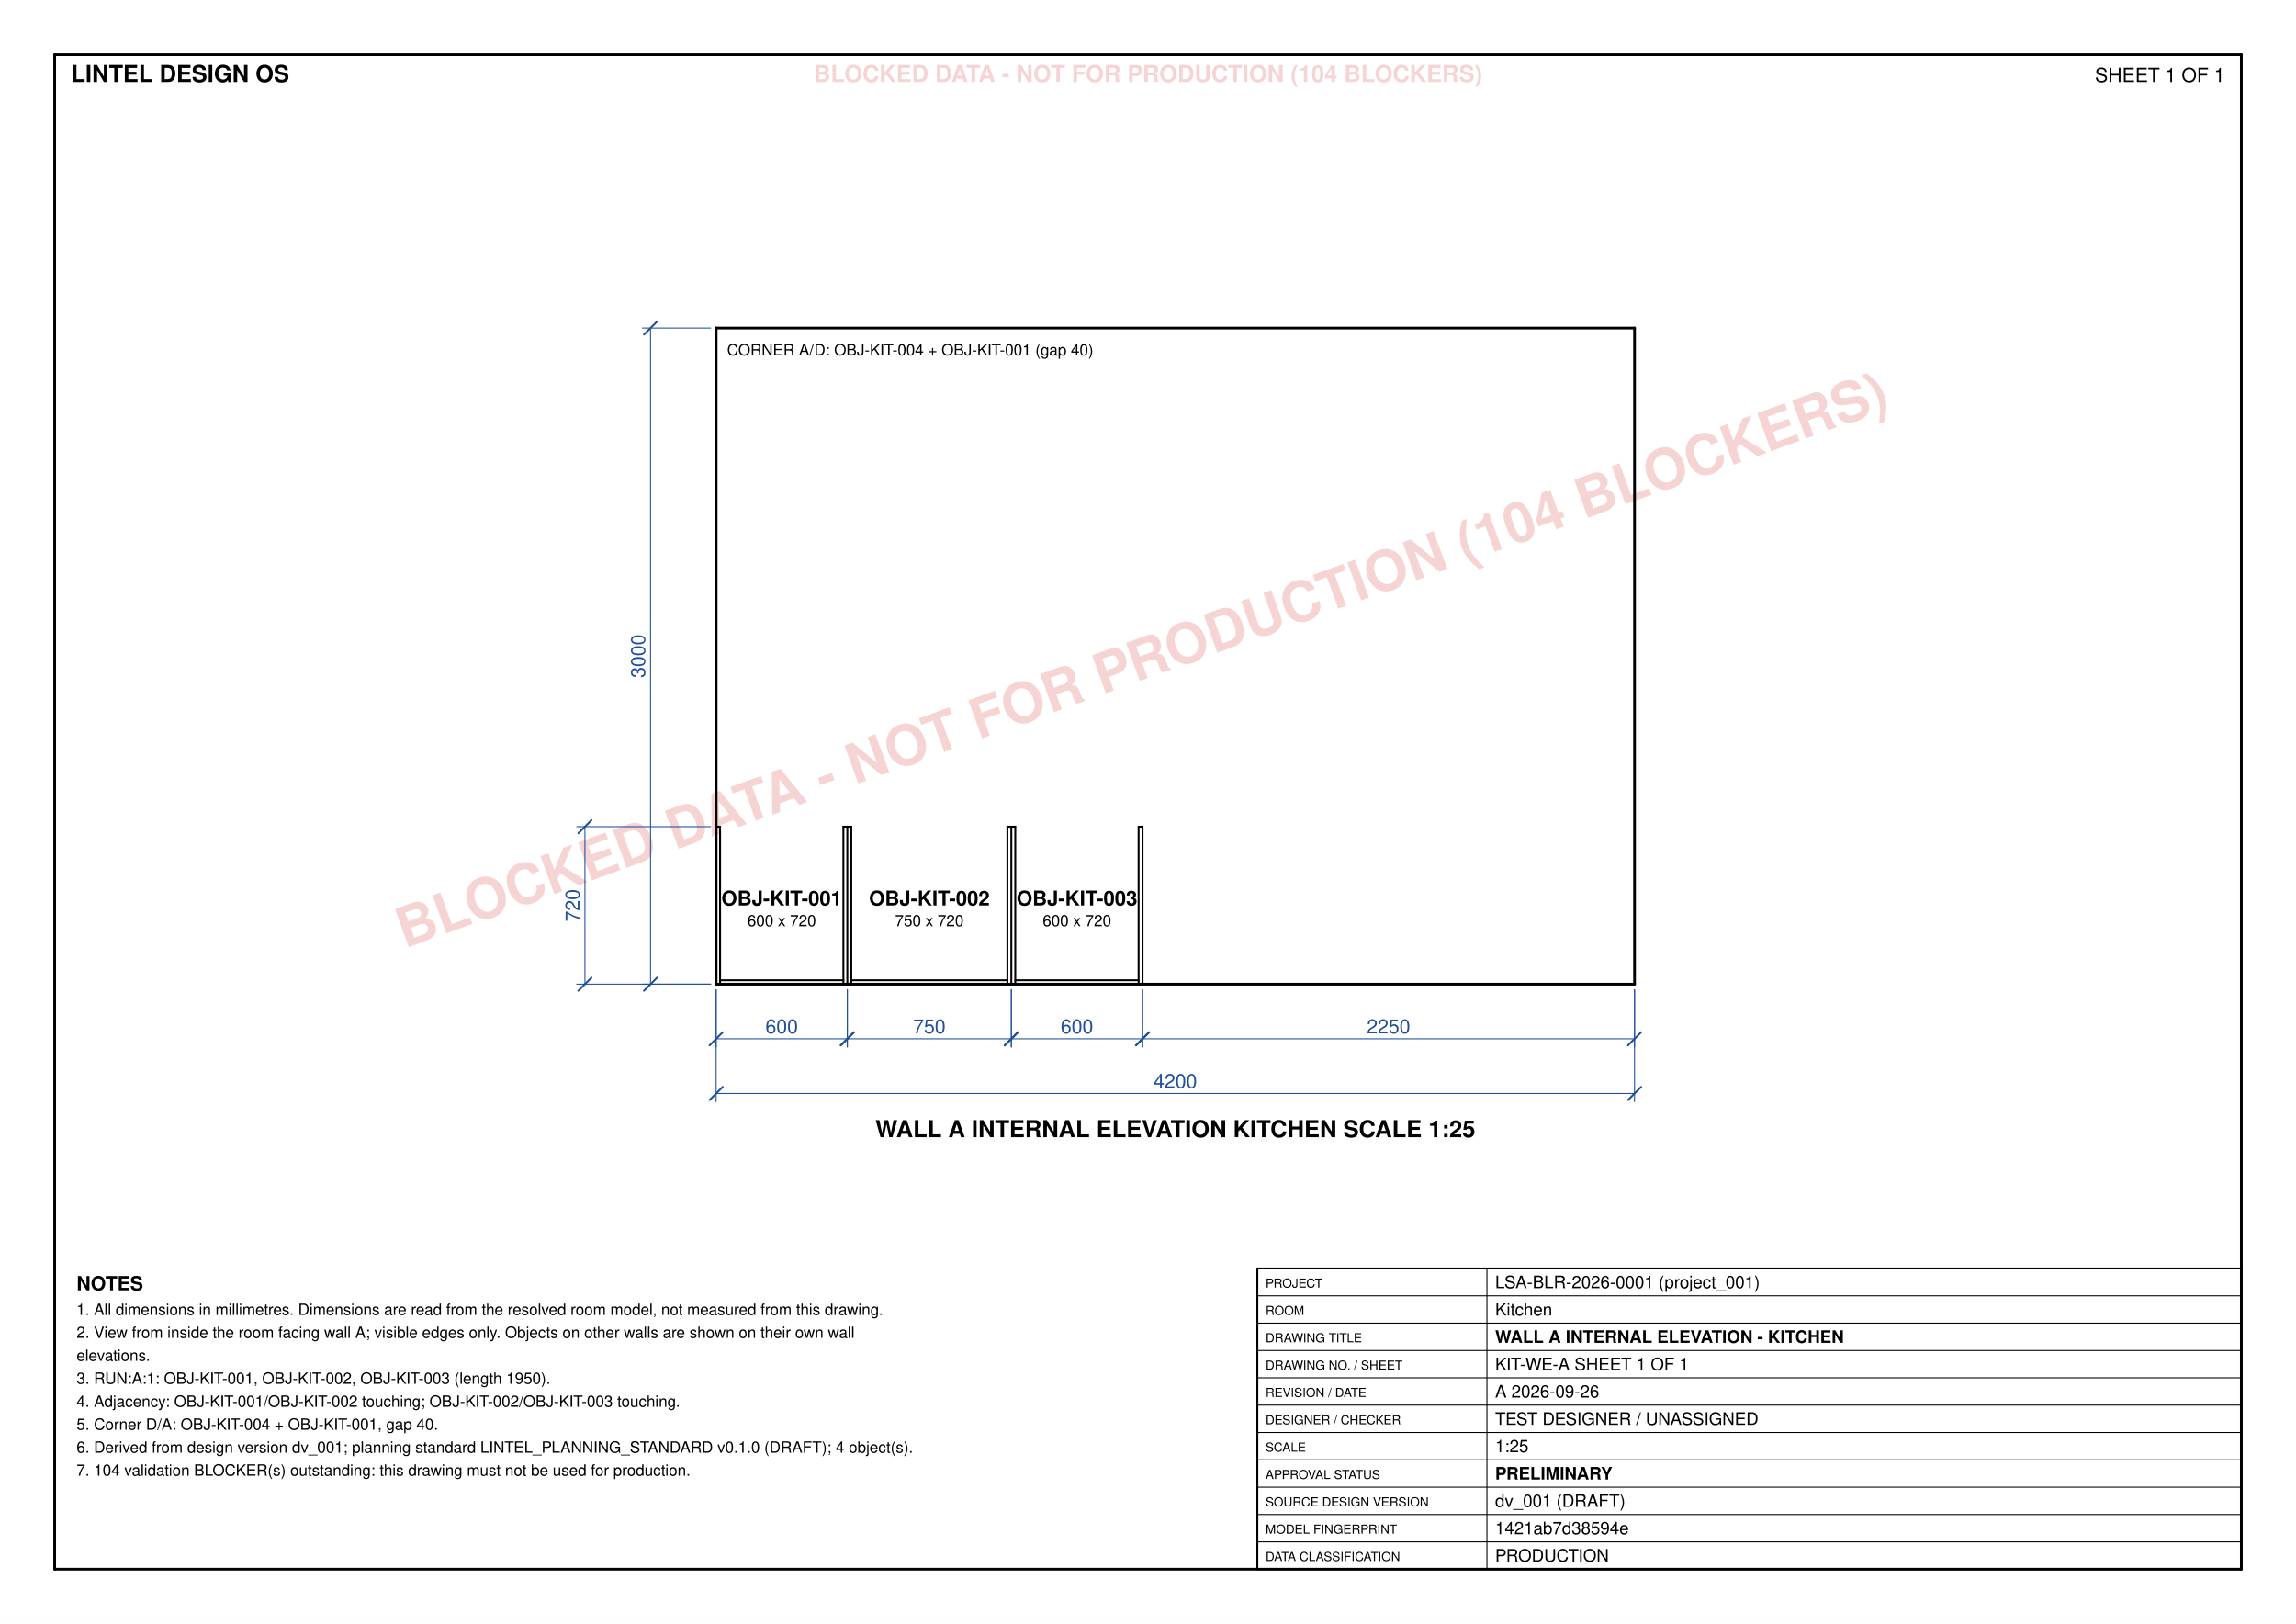
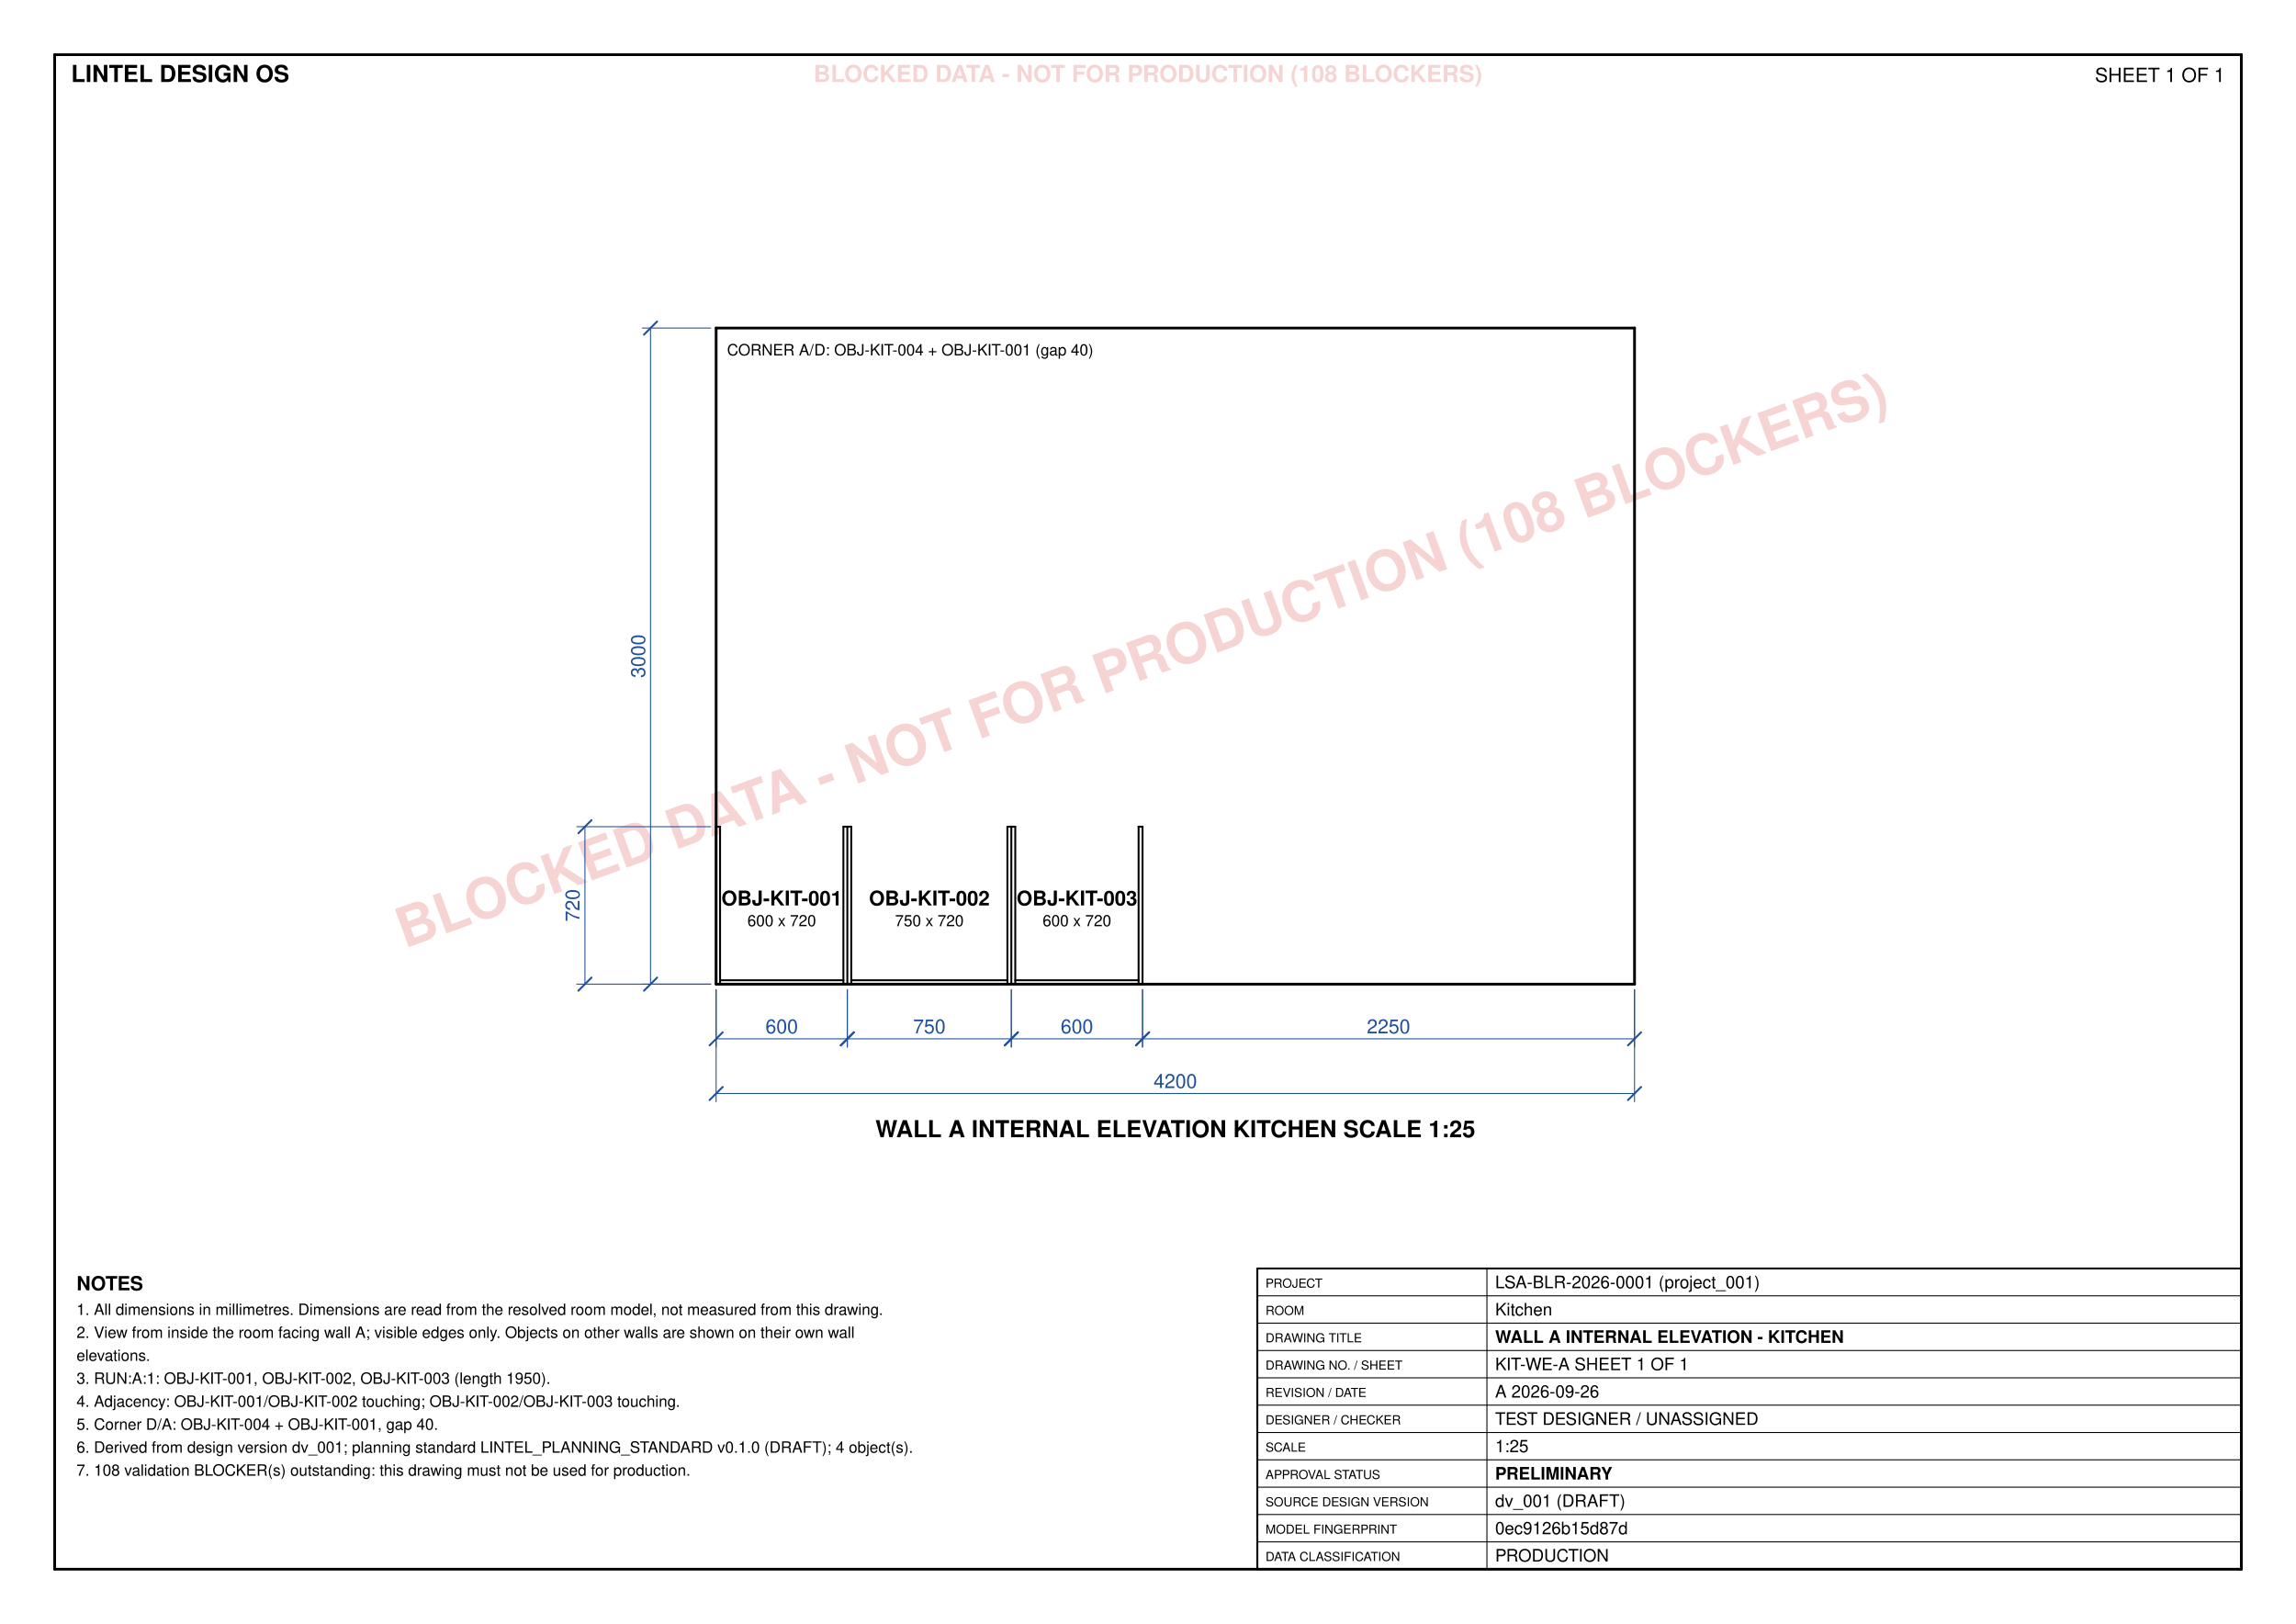
- <svg xmlns="http://www.w3.org/2000/svg" width="420mm" height="297mm" viewBox="0 0 420 297" data-drawing-id="DRW:dv_001:room_001:WALL_INTERNAL_ELEVATION:A:KIT-WE-A:RA" data-drawing-type="WALL_INTERNAL_ELEVATION" data-status="PRELIMINARY" data-design-version="dv_001" data-model-fingerprint="1421ab7d38594e" data-classification="PRODUCTION" data-content-hash="0fa9121b3b1058" data-sheet="1/1" data-room-id="room_001" data-objects="obj_001,obj_002,obj_003">
+ <svg xmlns="http://www.w3.org/2000/svg" width="420mm" height="297mm" viewBox="0 0 420 297" data-drawing-id="DRW:dv_001:room_001:WALL_INTERNAL_ELEVATION:A:KIT-WE-A:RA" data-drawing-type="WALL_INTERNAL_ELEVATION" data-status="PRELIMINARY" data-design-version="dv_001" data-model-fingerprint="0ec9126b15d87d" data-classification="PRODUCTION" data-content-hash="145eaf80c91688" data-sheet="1/1" data-room-id="room_001" data-objects="obj_001,obj_002,obj_003">
  <rect x="0" y="0" width="420" height="297" fill="#ffffff" />
  <g id="WATERMARK" fill="#d9534f" stroke="#d9534f" opacity="0.25" font-family="Helvetica, Arial, sans-serif" stroke-linecap="round">
-     <text stroke="none" x="210" y="124" font-size="10.143" text-anchor="middle" font-weight="bold" transform="rotate(-20 210 124)">BLOCKED DATA - NOT FOR PRODUCTION (104 BLOCKERS)</text>
-     <text stroke="none" x="210" y="15" font-size="4.286" text-anchor="middle" font-weight="bold">BLOCKED DATA - NOT FOR PRODUCTION (104 BLOCKERS)</text>
+     <text stroke="none" x="210" y="124" font-size="10.143" text-anchor="middle" font-weight="bold" transform="rotate(-20 210 124)">BLOCKED DATA - NOT FOR PRODUCTION (108 BLOCKERS)</text>
+     <text stroke="none" x="210" y="15" font-size="4.286" text-anchor="middle" font-weight="bold">BLOCKED DATA - NOT FOR PRODUCTION (108 BLOCKERS)</text>
  </g>
  <g id="BORDER" fill="#000000" stroke="#000000" font-family="Helvetica, Arial, sans-serif" stroke-linecap="round">
    <line fill="none" x1="10" y1="10" x2="410" y2="10" stroke-width="0.5" />
    <line fill="none" x1="410" y1="10" x2="410" y2="287" stroke-width="0.5" />
    <line fill="none" x1="410" y1="287" x2="10" y2="287" stroke-width="0.5" />
    <line fill="none" x1="10" y1="287" x2="10" y2="10" stroke-width="0.5" />
    <text stroke="none" x="13" y="15" font-size="4.286" text-anchor="start" font-weight="bold">LINTEL DESIGN OS</text>
    <text stroke="none" x="407" y="15" font-size="3.571" text-anchor="end">SHEET 1 OF 1</text>
  </g>
  <g id="VISIBLE" fill="#000000" stroke="#000000" font-family="Helvetica, Arial, sans-serif" stroke-linecap="round">
    <line fill="none" x1="131" y1="180" x2="299" y2="180" stroke-width="0.5" />
    <line fill="none" x1="131" y1="60" x2="299" y2="60" stroke-width="0.5" />
    <line fill="none" x1="131" y1="180" x2="131" y2="60" stroke-width="0.5" />
    <line fill="none" x1="299" y1="180" x2="299" y2="60" stroke-width="0.5" />
    <line fill="none" x1="131" y1="180" x2="209" y2="180" stroke-width="0.35" />
    <line fill="none" x1="131.72" y1="179.28" x2="154.28" y2="179.28" stroke-width="0.35" />
    <line fill="none" x1="155.72" y1="179.28" x2="184.28" y2="179.28" stroke-width="0.35" />
    <line fill="none" x1="185.72" y1="179.28" x2="208.28" y2="179.28" stroke-width="0.35" />
    <line fill="none" x1="131" y1="151.2" x2="131.72" y2="151.2" stroke-width="0.35" />
    <line fill="none" x1="154.28" y1="151.2" x2="155.72" y2="151.2" stroke-width="0.35" />
    <line fill="none" x1="184.28" y1="151.2" x2="185.72" y2="151.2" stroke-width="0.35" />
    <line fill="none" x1="208.28" y1="151.2" x2="209" y2="151.2" stroke-width="0.35" />
    <line fill="none" x1="131" y1="180" x2="131" y2="151.2" stroke-width="0.35" />
    <line fill="none" x1="131.72" y1="180" x2="131.72" y2="151.2" stroke-width="0.35" />
    <line fill="none" x1="154.28" y1="180" x2="154.28" y2="151.2" stroke-width="0.35" />
    <line fill="none" x1="155" y1="180" x2="155" y2="151.2" stroke-width="0.35" />
    <line fill="none" x1="155.72" y1="180" x2="155.72" y2="151.2" stroke-width="0.35" />
    <line fill="none" x1="184.28" y1="180" x2="184.28" y2="151.2" stroke-width="0.35" />
    <line fill="none" x1="185" y1="180" x2="185" y2="151.2" stroke-width="0.35" />
    <line fill="none" x1="185.72" y1="180" x2="185.72" y2="151.2" stroke-width="0.35" />
    <line fill="none" x1="208.28" y1="180" x2="208.28" y2="151.2" stroke-width="0.35" />
    <line fill="none" x1="209" y1="180" x2="209" y2="151.2" stroke-width="0.35" />
  </g>
  <g id="DIMENSION" fill="#1f4e9c" stroke="#1f4e9c" font-family="Helvetica, Arial, sans-serif" stroke-linecap="round">
    <line fill="none" x1="131" y1="181" x2="131" y2="191.5" stroke-width="0.18" />
    <line fill="none" x1="129.8" y1="191.2" x2="132.2" y2="188.8" stroke-width="0.35" />
    <line fill="none" x1="155" y1="181" x2="155" y2="191.5" stroke-width="0.18" />
    <line fill="none" x1="153.8" y1="191.2" x2="156.2" y2="188.8" stroke-width="0.35" />
    <line fill="none" x1="131" y1="190" x2="155" y2="190" stroke-width="0.18" />
    <text stroke="none" x="143" y="189" font-size="3.571" text-anchor="middle">600</text>
    <line fill="none" x1="155" y1="181" x2="155" y2="191.5" stroke-width="0.18" />
    <line fill="none" x1="153.8" y1="191.2" x2="156.2" y2="188.8" stroke-width="0.35" />
    <line fill="none" x1="185" y1="181" x2="185" y2="191.5" stroke-width="0.18" />
    <line fill="none" x1="183.8" y1="191.2" x2="186.2" y2="188.8" stroke-width="0.35" />
    <line fill="none" x1="155" y1="190" x2="185" y2="190" stroke-width="0.18" />
    <text stroke="none" x="170" y="189" font-size="3.571" text-anchor="middle">750</text>
    <line fill="none" x1="185" y1="181" x2="185" y2="191.5" stroke-width="0.18" />
    <line fill="none" x1="183.8" y1="191.2" x2="186.2" y2="188.8" stroke-width="0.35" />
    <line fill="none" x1="209" y1="181" x2="209" y2="191.5" stroke-width="0.18" />
    <line fill="none" x1="207.8" y1="191.2" x2="210.2" y2="188.8" stroke-width="0.35" />
    <line fill="none" x1="185" y1="190" x2="209" y2="190" stroke-width="0.18" />
    <text stroke="none" x="197" y="189" font-size="3.571" text-anchor="middle">600</text>
    <line fill="none" x1="209" y1="181" x2="209" y2="191.5" stroke-width="0.18" />
    <line fill="none" x1="207.8" y1="191.2" x2="210.2" y2="188.8" stroke-width="0.35" />
    <line fill="none" x1="299" y1="181" x2="299" y2="191.5" stroke-width="0.18" />
    <line fill="none" x1="297.8" y1="191.2" x2="300.2" y2="188.8" stroke-width="0.35" />
    <line fill="none" x1="209" y1="190" x2="299" y2="190" stroke-width="0.18" />
    <text stroke="none" x="254" y="189" font-size="3.571" text-anchor="middle">2250</text>
    <line fill="none" x1="131" y1="181" x2="131" y2="201.5" stroke-width="0.18" />
    <line fill="none" x1="129.8" y1="201.2" x2="132.2" y2="198.8" stroke-width="0.35" />
    <line fill="none" x1="299" y1="181" x2="299" y2="201.5" stroke-width="0.18" />
    <line fill="none" x1="297.8" y1="201.2" x2="300.2" y2="198.8" stroke-width="0.35" />
    <line fill="none" x1="131" y1="200" x2="299" y2="200" stroke-width="0.18" />
    <text stroke="none" x="215" y="199" font-size="3.571" text-anchor="middle">4200</text>
    <line fill="none" x1="130" y1="180" x2="117.5" y2="180" stroke-width="0.18" />
    <line fill="none" x1="117.8" y1="181.2" x2="120.2" y2="178.8" stroke-width="0.35" />
    <line fill="none" x1="130" y1="60" x2="117.5" y2="60" stroke-width="0.18" />
    <line fill="none" x1="117.8" y1="61.2" x2="120.2" y2="58.8" stroke-width="0.35" />
    <line fill="none" x1="119" y1="180" x2="119" y2="60" stroke-width="0.18" />
    <text stroke="none" x="118" y="120" font-size="3.571" text-anchor="middle" transform="rotate(-90 118 120)">3000</text>
    <line fill="none" x1="130" y1="180" x2="105.5" y2="180" stroke-width="0.18" />
    <line fill="none" x1="105.8" y1="181.2" x2="108.2" y2="178.8" stroke-width="0.35" />
    <line fill="none" x1="130" y1="151.2" x2="105.5" y2="151.2" stroke-width="0.18" />
    <line fill="none" x1="105.8" y1="152.4" x2="108.2" y2="150" stroke-width="0.35" />
    <line fill="none" x1="107" y1="180" x2="107" y2="151.2" stroke-width="0.18" />
    <text stroke="none" x="106" y="165.6" font-size="3.571" text-anchor="middle" transform="rotate(-90 106 165.6)">720</text>
  </g>
  <g id="ANNOTATION" fill="#000000" stroke="#000000" font-family="Helvetica, Arial, sans-serif" stroke-linecap="round">
    <text stroke="none" x="143" y="165.6" font-size="3.714" text-anchor="middle" font-weight="bold">OBJ-KIT-001</text>
    <text stroke="none" x="143" y="169.4" font-size="2.857" text-anchor="middle">600 x 720</text>
    <text stroke="none" x="170" y="165.6" font-size="3.714" text-anchor="middle" font-weight="bold">OBJ-KIT-002</text>
    <text stroke="none" x="170" y="169.4" font-size="2.857" text-anchor="middle">750 x 720</text>
    <text stroke="none" x="197" y="165.6" font-size="3.714" text-anchor="middle" font-weight="bold">OBJ-KIT-003</text>
    <text stroke="none" x="197" y="169.4" font-size="2.857" text-anchor="middle">600 x 720</text>
    <text stroke="none" x="133" y="65" font-size="2.857" text-anchor="start">CORNER A/D: OBJ-KIT-004 + OBJ-KIT-001 (gap 40)</text>
    <text stroke="none" x="215" y="208" font-size="4.286" text-anchor="middle" font-weight="bold">WALL A INTERNAL ELEVATION  KITCHEN  SCALE 1:25</text>
    <text stroke="none" x="14" y="236" font-size="3.571" text-anchor="start" font-weight="bold">NOTES</text>
    <text stroke="none" x="14" y="240.5" font-size="2.857" text-anchor="start">1. All dimensions in millimetres. Dimensions are read from the resolved room model, not measured from this drawing.</text>
    <text stroke="none" x="14" y="244.7" font-size="2.857" text-anchor="start">2. View from inside the room facing wall A; visible edges only. Objects on other walls are shown on their own wall</text>
    <text stroke="none" x="14" y="248.9" font-size="2.857" text-anchor="start">   elevations.</text>
    <text stroke="none" x="14" y="253.1" font-size="2.857" text-anchor="start">3. RUN:A:1: OBJ-KIT-001, OBJ-KIT-002, OBJ-KIT-003 (length 1950).</text>
    <text stroke="none" x="14" y="257.3" font-size="2.857" text-anchor="start">4. Adjacency: OBJ-KIT-001/OBJ-KIT-002 touching; OBJ-KIT-002/OBJ-KIT-003 touching.</text>
    <text stroke="none" x="14" y="261.5" font-size="2.857" text-anchor="start">5. Corner D/A: OBJ-KIT-004 + OBJ-KIT-001, gap 40.</text>
    <text stroke="none" x="14" y="265.7" font-size="2.857" text-anchor="start">6. Derived from design version dv_001; planning standard LINTEL_PLANNING_STANDARD v0.1.0 (DRAFT); 4 object(s).</text>
-     <text stroke="none" x="14" y="269.9" font-size="2.857" text-anchor="start">7. 104 validation BLOCKER(s) outstanding: this drawing must not be used for production.</text>
+     <text stroke="none" x="14" y="269.9" font-size="2.857" text-anchor="start">7. 108 validation BLOCKER(s) outstanding: this drawing must not be used for production.</text>
  </g>
  <g id="TITLE_BLOCK" fill="#000000" stroke="#000000" font-family="Helvetica, Arial, sans-serif" stroke-linecap="round">
    <line fill="none" x1="230" y1="232" x2="410" y2="232" stroke-width="0.35" />
    <line fill="none" x1="410" y1="232" x2="410" y2="287" stroke-width="0.35" />
    <line fill="none" x1="410" y1="287" x2="230" y2="287" stroke-width="0.35" />
    <line fill="none" x1="230" y1="287" x2="230" y2="232" stroke-width="0.35" />
    <line fill="none" x1="272" y1="232" x2="272" y2="287" stroke-width="0.18" />
    <text stroke="none" x="231.5" y="235.5" font-size="2.286" text-anchor="start">PROJECT</text>
    <text stroke="none" x="273.5" y="235.6" font-size="3.143" text-anchor="start">LSA-BLR-2026-0001 (project_001)</text>
    <line fill="none" x1="230" y1="237" x2="410" y2="237" stroke-width="0.18" />
    <text stroke="none" x="231.5" y="240.5" font-size="2.286" text-anchor="start">ROOM</text>
    <text stroke="none" x="273.5" y="240.6" font-size="3.143" text-anchor="start">Kitchen</text>
    <line fill="none" x1="230" y1="242" x2="410" y2="242" stroke-width="0.18" />
    <text stroke="none" x="231.5" y="245.5" font-size="2.286" text-anchor="start">DRAWING TITLE</text>
    <text stroke="none" x="273.5" y="245.6" font-size="3.143" text-anchor="start" font-weight="bold">WALL A INTERNAL ELEVATION - KITCHEN</text>
    <line fill="none" x1="230" y1="247" x2="410" y2="247" stroke-width="0.18" />
    <text stroke="none" x="231.5" y="250.5" font-size="2.286" text-anchor="start">DRAWING NO. / SHEET</text>
    <text stroke="none" x="273.5" y="250.6" font-size="3.143" text-anchor="start">KIT-WE-A   SHEET 1 OF 1</text>
    <line fill="none" x1="230" y1="252" x2="410" y2="252" stroke-width="0.18" />
    <text stroke="none" x="231.5" y="255.5" font-size="2.286" text-anchor="start">REVISION / DATE</text>
    <text stroke="none" x="273.5" y="255.6" font-size="3.143" text-anchor="start">A   2026-09-26</text>
    <line fill="none" x1="230" y1="257" x2="410" y2="257" stroke-width="0.18" />
    <text stroke="none" x="231.5" y="260.5" font-size="2.286" text-anchor="start">DESIGNER / CHECKER</text>
    <text stroke="none" x="273.5" y="260.6" font-size="3.143" text-anchor="start">TEST DESIGNER / UNASSIGNED</text>
    <line fill="none" x1="230" y1="262" x2="410" y2="262" stroke-width="0.18" />
    <text stroke="none" x="231.5" y="265.5" font-size="2.286" text-anchor="start">SCALE</text>
    <text stroke="none" x="273.5" y="265.6" font-size="3.143" text-anchor="start">1:25</text>
    <line fill="none" x1="230" y1="267" x2="410" y2="267" stroke-width="0.18" />
    <text stroke="none" x="231.5" y="270.5" font-size="2.286" text-anchor="start">APPROVAL STATUS</text>
    <text stroke="none" x="273.5" y="270.6" font-size="3.143" text-anchor="start" font-weight="bold">PRELIMINARY</text>
    <line fill="none" x1="230" y1="272" x2="410" y2="272" stroke-width="0.18" />
    <text stroke="none" x="231.5" y="275.5" font-size="2.286" text-anchor="start">SOURCE DESIGN VERSION</text>
    <text stroke="none" x="273.5" y="275.6" font-size="3.143" text-anchor="start">dv_001 (DRAFT)</text>
    <line fill="none" x1="230" y1="277" x2="410" y2="277" stroke-width="0.18" />
    <text stroke="none" x="231.5" y="280.5" font-size="2.286" text-anchor="start">MODEL FINGERPRINT</text>
-     <text stroke="none" x="273.5" y="280.6" font-size="3.143" text-anchor="start">1421ab7d38594e</text>
+     <text stroke="none" x="273.5" y="280.6" font-size="3.143" text-anchor="start">0ec9126b15d87d</text>
    <line fill="none" x1="230" y1="282" x2="410" y2="282" stroke-width="0.18" />
    <text stroke="none" x="231.5" y="285.5" font-size="2.286" text-anchor="start">DATA CLASSIFICATION</text>
    <text stroke="none" x="273.5" y="285.6" font-size="3.143" text-anchor="start">PRODUCTION</text>
  </g>
</svg>
